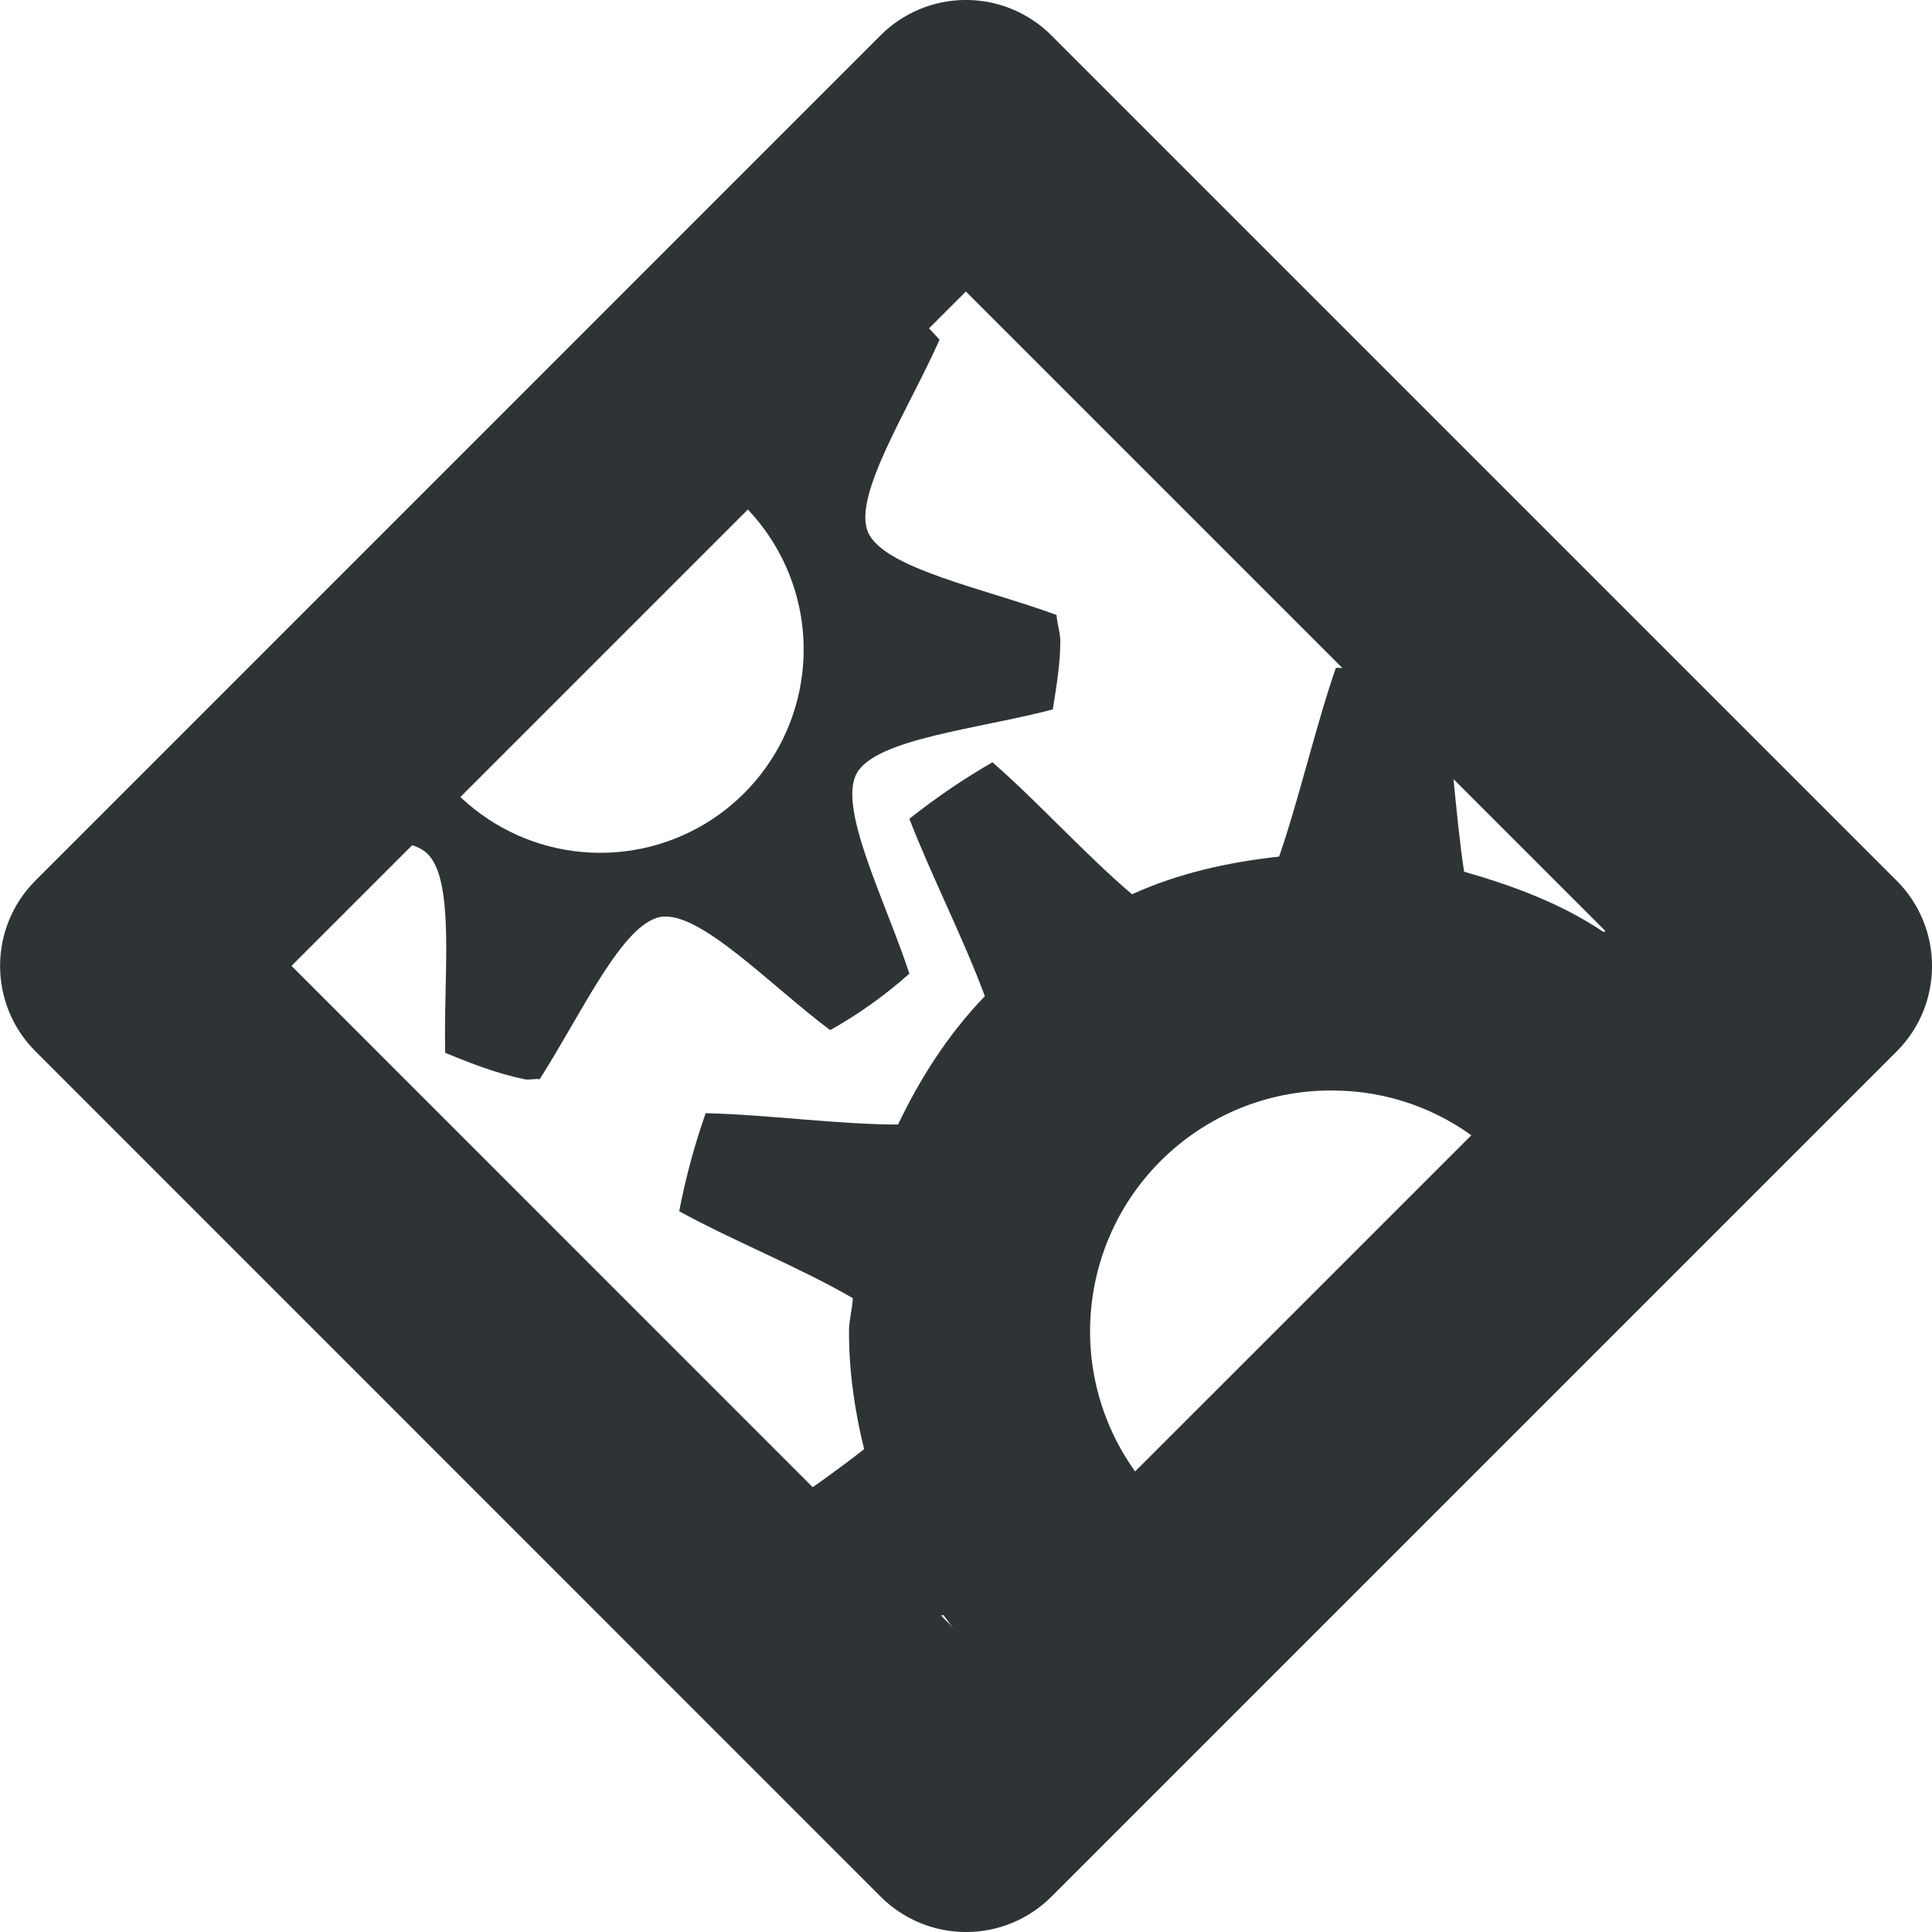
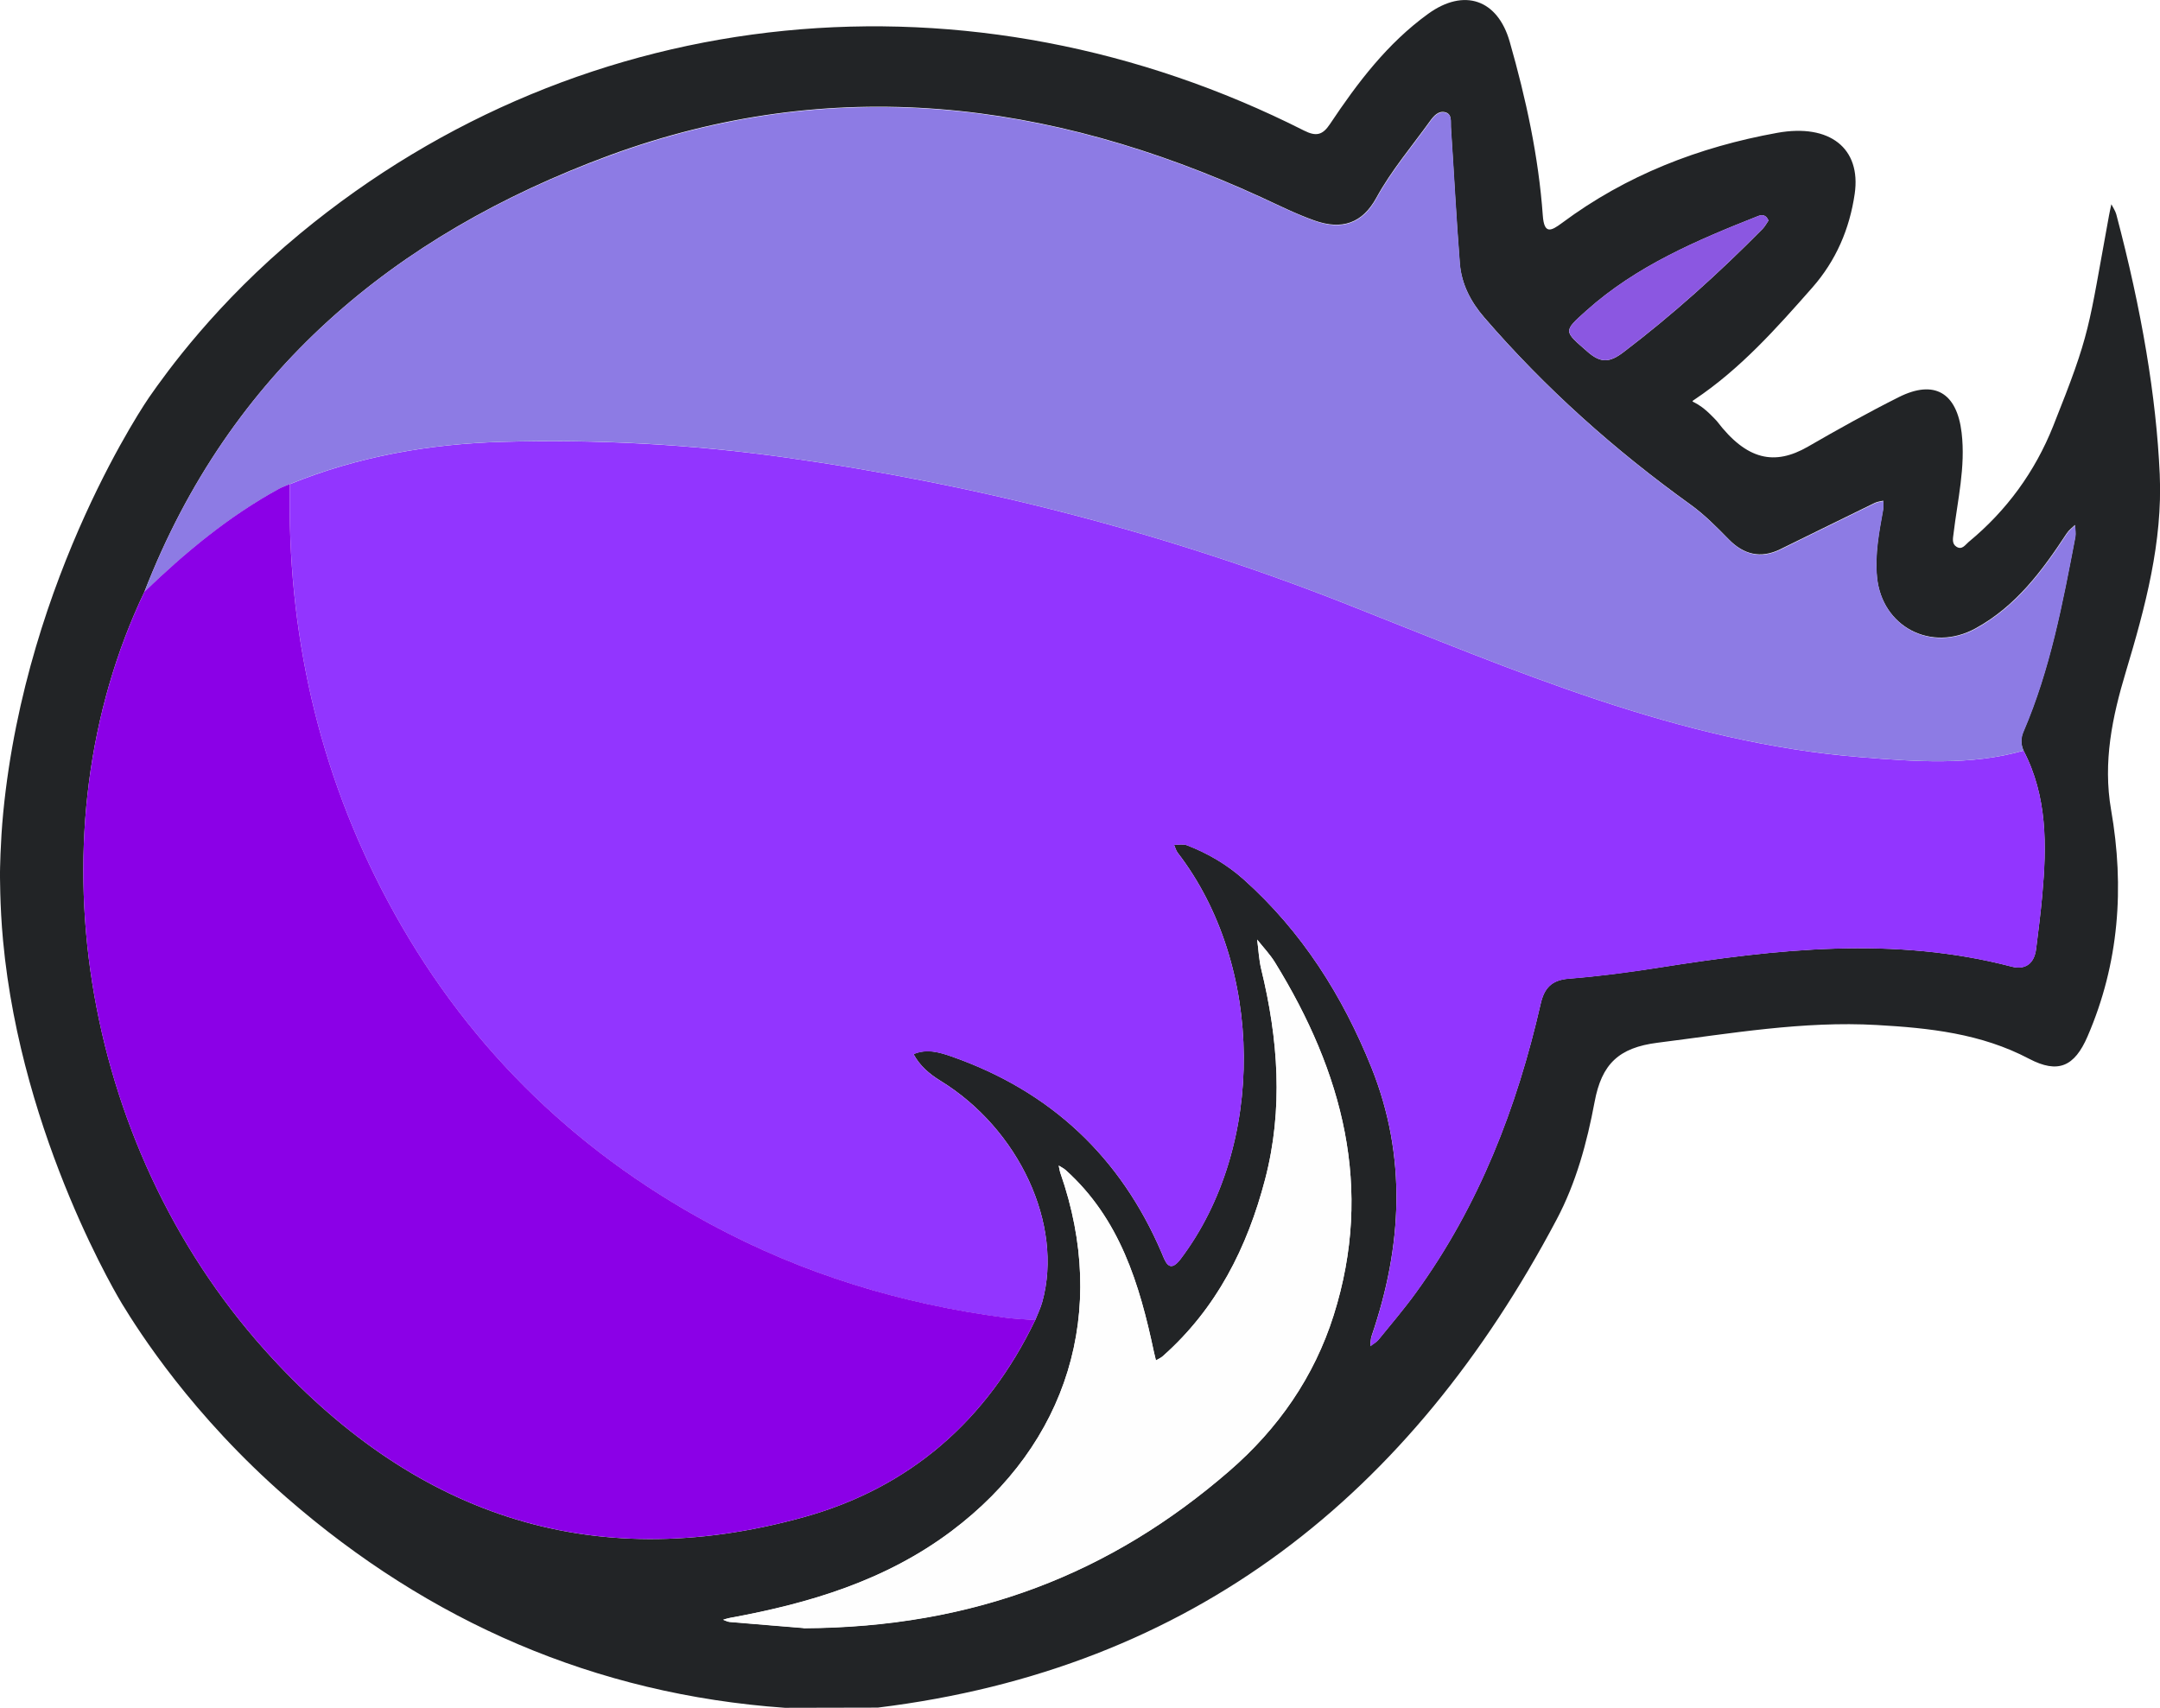
- <svg xmlns="http://www.w3.org/2000/svg" width="16" height="16">
-   <g color="#000" fill="#2e3436">
-     <path d="M7.188 2.281c-.094.056-.192.125-.29.19L5.566 3.803a1.684 1.684 0 11-2.17 2.17L2.332 7.037c.506-.069 1.017-.136 1.2.026.242.214.139 1.031.155 1.656.213.088.427.171.657.219.04.008.085-.007.125 0 .337-.525.683-1.288 1-1.344.322-.057.905.562 1.406.937a3.67 3.67 0 00.656-.468c-.195-.595-.594-1.369-.437-1.657.158-.29 1.019-.37 1.625-.531.028-.183.062-.371.062-.562 0-.075-.027-.146-.031-.22-.587-.217-1.435-.385-1.562-.687-.128-.302.34-1.021.593-1.593a3.722 3.722 0 00-.593-.532zm3.875 3.25c-.165.475-.305 1.086-.47 1.563-.43.047-.84.14-1.218.312-.38-.322-.787-.773-1.156-1.093a5.562 5.562 0 00-.688.468c.177.46.453 1.001.625 1.469-.298.309-.531.67-.719 1.063-.494 0-1.102-.084-1.593-.094a5.68 5.68 0 00-.219.812c.435.24 1.006.468 1.438.72-.006.093-.032.185-.032.28 0 .333.049.66.125.97-.382.304-.898.63-1.28.937.015.044.04.083.058.127l.613.613c.417-.1.868-.223 1.266-.303.248.343.532.626.875.875-.027.135-.068.283-.104.428.174-.063.34-.155.482-.297l1.432-1.432a1.994 1.994 0 01.533-3.918c.919 0 1.684.623 1.918 1.467l1.338-1.338c.06-.06.11-.124.156-.191-.035-.062-.06-.13-.1-.188.096-.152.205-.31.315-.47.017-.348-.1-.7-.37-.971l-.177-.176c-.28.192-.561.387-.83.555-.345-.233-.746-.383-1.156-.5-.077-.507-.107-1.132-.187-1.625a5.44 5.44 0 00-.875-.063zm-9.247.608c-.087.068-.173.138-.254.205l.014.035z" style="marker:none" overflow="visible" />
-     <path d="M8.707.293a1 1 0 00-1.415 0l-6.999 7a1 1 0 000 1.413l7 7.001a1 1 0 001.415 0l7-7a1 1 0 000-1.413zm-.708 2.121l5.587 5.587L8 13.586 2.414 7.999z" style="line-height:normal;font-variant-ligatures:normal;font-variant-position:normal;font-variant-caps:normal;font-variant-numeric:normal;font-variant-alternates:normal;font-feature-settings:normal;text-indent:0;text-align:start;text-decoration-line:none;text-decoration-style:solid;text-decoration-color:#000;text-transform:none;text-orientation:mixed;shape-padding:0;isolation:auto;mix-blend-mode:normal;marker:none" font-weight="400" font-family="sans-serif" overflow="visible" />
+ <svg xmlns="http://www.w3.org/2000/svg" id="Layer_2" viewBox="0 0 333.94 264.05">
+   <defs>
+     <style>.cls-1{fill:#fefefe;}.cls-2{fill:#8b57e1;}.cls-3{fill:#8d7be4;}.cls-4{fill:#9235ff;}.cls-5{fill:#222426;}.cls-6{fill:#8b00e7;}</style>
+   </defs>
+   <g id="Layer_1-2">
+     <g>
+       <path class="cls-5" d="M121.34,264.05c-29.34-2.08-55-13.32-76.98-32.46-14.68-12.79-22.84-25.66-25.49-30,0,0-15.54-25.37-18.4-56.18C-.04,140,0,134.87,0,134.87c0,0,.04-4.5,.5-9.24C4.1,88.76,23.06,61.42,23.06,61.42c2.67-3.83,10.34-14.57,23.37-25.33C90.51-.32,150.29-5.77,201.63,20.2c1.85,.93,2.85,.69,3.98-1.01,4.26-6.39,8.87-12.48,15.18-17.05,5.56-4.02,10.75-2.24,12.62,4.33,2.51,8.8,4.45,17.71,5.11,26.85,.21,2.97,1.3,2.39,2.96,1.16,9.94-7.4,21.17-11.75,33.28-13.94,8.13-1.47,13,2.39,11.98,9.43-.79,5.43-2.89,10.33-6.55,14.49-5.55,6.3-11.13,12.58-18.19,17.3-.91,.61,.06-.16,2.86,2.75,.07,.08,.52,.52,.58,.61,4.62,6.06,8.93,6.9,14.07,3.94,4.61-2.66,9.27-5.26,14.03-7.65,5.53-2.78,9-.68,9.73,5.49,.63,5.31-.63,10.42-1.25,15.61-.09,.74-.29,1.56,.46,2.03,.87,.54,1.36-.32,1.88-.75,5.88-4.85,10.25-10.86,13.06-17.9,5.88-14.73,5.37-14.81,8.64-32.59,.12-.64,.23-1.15,.36-1.72,.26,.51,.61,1.01,.76,1.55,3.94,14.86,6.18,28.25,6.72,40.18,.47,10.49-2.24,20.57-5.24,30.56-2.09,6.94-3.57,13.94-2.28,21.35,2.09,11.97,1.24,23.74-3.64,35.02-2.02,4.68-4.56,5.81-9.04,3.46-7.42-3.91-15.42-4.76-23.53-5.22-11.42-.65-22.65,1.32-33.91,2.74-6.01,.76-8.64,3.3-9.73,9.14-1.18,6.32-2.87,12.53-5.87,18.19-22.49,42.49-56.19,69.49-104.95,75.47M22.33,91.49c-17.66,37.02-10.05,85.21,18.56,117.19,22.57,25.22,50.08,35.07,83.24,25.93,16.52-4.55,28.48-15.01,35.92-30.52,.37-.94,.83-1.86,1.09-2.83,3.28-11.9-3.57-26.69-15.78-34.18-1.68-1.03-3.17-2.31-4.13-4.1,2.04-.88,4-.3,5.94,.38,15.24,5.36,26.04,15.46,32.41,30.31,.55,1.27,1.13,3.37,2.93,1,13.22-17.46,13-45.41-.45-62.84-.26-.34-.37-.81-.55-1.22,.66,.01,1.4-.15,1.98,.07,3.23,1.24,6.2,2.98,8.78,5.28,9,8.04,15.3,18.01,19.75,29.08,5.52,13.75,4.78,27.66,.04,41.5-.17,.5-.15,1.06-.21,1.59,.42-.33,.93-.59,1.26-.99,1.96-2.41,3.98-4.78,5.8-7.29,9.74-13.44,15.6-28.57,19.27-44.63,.56-2.46,1.69-3.7,4.36-3.91,4.66-.37,9.31-.99,13.93-1.71,18.17-2.86,36.32-4.91,54.51-.16,2.15,.56,3.51-.47,3.8-2.71,.35-2.76,.7-5.52,.95-8.29,.7-7.68,.81-15.3-2.9-22.41-.44-.99-.43-1.97,0-2.96,4.13-9.62,6.04-19.83,8-30.03,.11-.6-.02-1.25-.03-1.88-.43,.43-.95,.8-1.27,1.29-3.79,5.78-7.86,11.28-14.1,14.7-6.85,3.76-14.49-.24-15.25-7.93-.35-3.57,.33-7.01,.95-10.48,.08-.43,.02-.88,.02-1.33-.44,.11-.92,.15-1.32,.35-4.87,2.37-9.73,4.78-14.6,7.16-3.03,1.49-5.66,.82-7.96-1.53-1.88-1.92-3.75-3.82-5.96-5.41-11.71-8.42-22.42-17.98-31.86-28.92-2.09-2.42-3.52-5.19-3.77-8.36-.56-7.02-.91-14.06-1.38-21.09-.05-.81,.22-1.98-.87-2.26-1.07-.27-1.79,.6-2.37,1.4-2.81,3.91-5.94,7.57-8.28,11.84-2.15,3.93-5.32,5.01-9.57,3.5-2.83-1-5.54-2.36-8.27-3.62-32.76-15.02-66.3-19.1-100.73-6.45C60.85,36.35,35.52,57.52,22.33,91.49ZM124.21,251.73c26.47-.12,47.6-8.51,65.84-24.31,7.54-6.52,13.12-14.52,16.14-24.09,6.21-19.67,1.37-37.57-9.05-54.5-.78-1.28-1.84-2.38-2.78-3.57,.21,1.53,.27,3.09,.63,4.58,2.63,10.79,3.43,21.63,.6,32.48-2.75,10.54-7.51,20-15.83,27.36-.3,.27-.7,.43-1.05,.64-.11-.43-.22-.86-.31-1.29-2.22-10.5-5.27-20.6-13.63-28.12-.32-.29-.73-.47-1.09-.71,.09,.39,.14,.81,.27,1.18,7.43,21.31,1.17,41.82-16.89,55.37-10.18,7.63-21.95,11.15-34.23,13.39-.35,.06-.69,.19-1.03,.28,.34,.12,.68,.31,1.02,.34,4.52,.39,9.05,.75,11.39,.94h0ZM273.41,34.09c-.38-.92-1.02-.92-1.64-.67-9.46,3.74-18.8,7.71-26.51,14.61-3.64,3.26-3.51,3.13,.17,6.35,2.05,1.8,3.43,1.69,5.54,.09,7.66-5.82,14.77-12.24,21.52-19.07,.37-.38,.63-.88,.92-1.3h0Z" />
+       <path class="cls-4" d="M312.84,116.05c3.72,7.11,3.6,14.73,2.9,22.41-.25,2.77-.6,5.53-.95,8.29-.28,2.24-1.64,3.27-3.8,2.71-18.19-4.76-36.34-2.71-54.51,.16-4.62,.73-9.27,1.35-13.93,1.71-2.67,.21-3.8,1.45-4.36,3.91-3.67,16.06-9.53,31.19-19.27,44.63-1.82,2.51-3.84,4.88-5.8,7.29-.33,.4-.83,.66-1.26,.99,.06-.53,.04-1.09,.21-1.59,4.73-13.84,5.48-27.75-.04-41.5-4.45-11.08-10.75-21.04-19.75-29.08-2.57-2.3-5.55-4.03-8.78-5.28-.58-.23-1.31-.06-1.98-.07,.18,.41,.29,.87,.55,1.22,13.45,17.43,13.67,45.38,.45,62.84-1.8,2.37-2.39,.27-2.93-1-6.37-14.86-17.17-24.95-32.41-30.31-1.94-.68-3.9-1.25-5.94-.38,.96,1.79,2.45,3.07,4.13,4.1,12.2,7.48,19.06,22.28,15.78,34.18-.27,.97-.72,1.89-1.09,2.83-1.52-.12-3.05-.16-4.56-.36-16.04-2.1-31.3-6.73-45.57-14.42-21.69-11.69-38.44-28.37-50.03-50.1-10.71-20.08-15.53-41.63-15.08-64.37,10.5-4.28,21.51-6.22,32.77-6.54,14.63-.41,29.24,.37,43.75,2.4,29.79,4.18,58.74,11.61,86.74,22.65,25.88,10.2,51.45,21.48,79.69,23.71,8.38,.66,16.8,1.33,25.08-1.02h0Z" />
+       <path class="cls-3" d="M312.84,116.05c-8.28,2.36-16.69,1.69-25.08,1.02-28.24-2.23-53.81-13.51-79.69-23.71-28.01-11.04-56.95-18.47-86.74-22.65-14.52-2.04-29.12-2.82-43.75-2.4-11.25,.32-22.27,2.26-32.77,6.54-.55,.23-1.12,.42-1.64,.71-7.77,4.24-14.49,9.84-20.84,15.94C35.52,57.52,60.85,36.35,94.24,24.08c34.42-12.65,67.97-8.57,100.73,6.45,2.74,1.25,5.44,2.61,8.27,3.62,4.25,1.51,7.42,.43,9.57-3.5,2.34-4.27,5.47-7.93,8.28-11.84,.58-.81,1.3-1.67,2.37-1.4,1.09,.28,.81,1.44,.87,2.26,.48,7.03,.83,14.07,1.38,21.09,.25,3.17,1.68,5.94,3.77,8.36,9.45,10.94,20.15,20.49,31.86,28.92,2.21,1.59,4.07,3.49,5.96,5.41,2.3,2.35,4.93,3.02,7.96,1.53,4.87-2.39,9.73-4.79,14.6-7.16,.4-.19,.88-.23,1.32-.35,0,.44,.05,.9-.02,1.33-.62,3.47-1.31,6.92-.95,10.48,.76,7.68,8.4,11.68,15.25,7.93,6.24-3.42,10.31-8.92,14.1-14.7,.32-.5,.84-.86,1.27-1.29,.02,.63,.15,1.28,.03,1.88-1.95,10.2-3.87,20.41-8,30.03-.43,.99-.44,1.97,0,2.96h0Z" />
+       <path class="cls-6" d="M22.33,91.49c6.34-6.1,13.07-11.7,20.84-15.94,.52-.28,1.09-.47,1.64-.71-.45,22.74,4.37,44.29,15.08,64.37,11.59,21.73,28.34,38.41,50.03,50.1,14.28,7.7,29.53,12.32,45.57,14.42,1.51,.2,3.04,.24,4.56,.36-7.44,15.52-19.4,25.97-35.92,30.52-33.16,9.13-60.67-.71-83.24-25.93C12.27,176.71,4.67,128.52,22.33,91.49Z" />
+       <path class="cls-1" d="M124.21,251.73c-2.34-.19-6.86-.56-11.39-.94-.35-.03-.68-.22-1.02-.34,.34-.1,.68-.22,1.03-.28,12.28-2.24,24.05-5.76,34.23-13.39,18.07-13.55,24.33-34.06,16.89-55.37-.13-.38-.18-.79-.27-1.18,.37,.23,.77,.42,1.09,.71,8.36,7.52,11.41,17.62,13.63,28.12,.09,.43,.21,.86,.31,1.29,.35-.21,.75-.37,1.05-.64,8.31-7.36,13.08-16.82,15.83-27.36,2.83-10.85,2.03-21.69-.6-32.48-.36-1.49-.43-3.05-.63-4.58,.93,1.18,1.99,2.29,2.78,3.57,10.42,16.93,15.26,34.83,9.05,54.5-3.02,9.56-8.6,17.56-16.14,24.09-18.24,15.8-39.37,24.19-65.84,24.31h0Z" />
+       <path class="cls-2" d="M273.41,34.09c-.29,.42-.54,.92-.92,1.3-6.75,6.83-13.86,13.25-21.52,19.07-2.12,1.61-3.49,1.71-5.54-.09-3.68-3.22-3.81-3.09-.17-6.35,7.72-6.9,17.05-10.87,26.51-14.61,.62-.25,1.25-.25,1.64,.67h0Z" />
+     </g>
  </g>
</svg>
